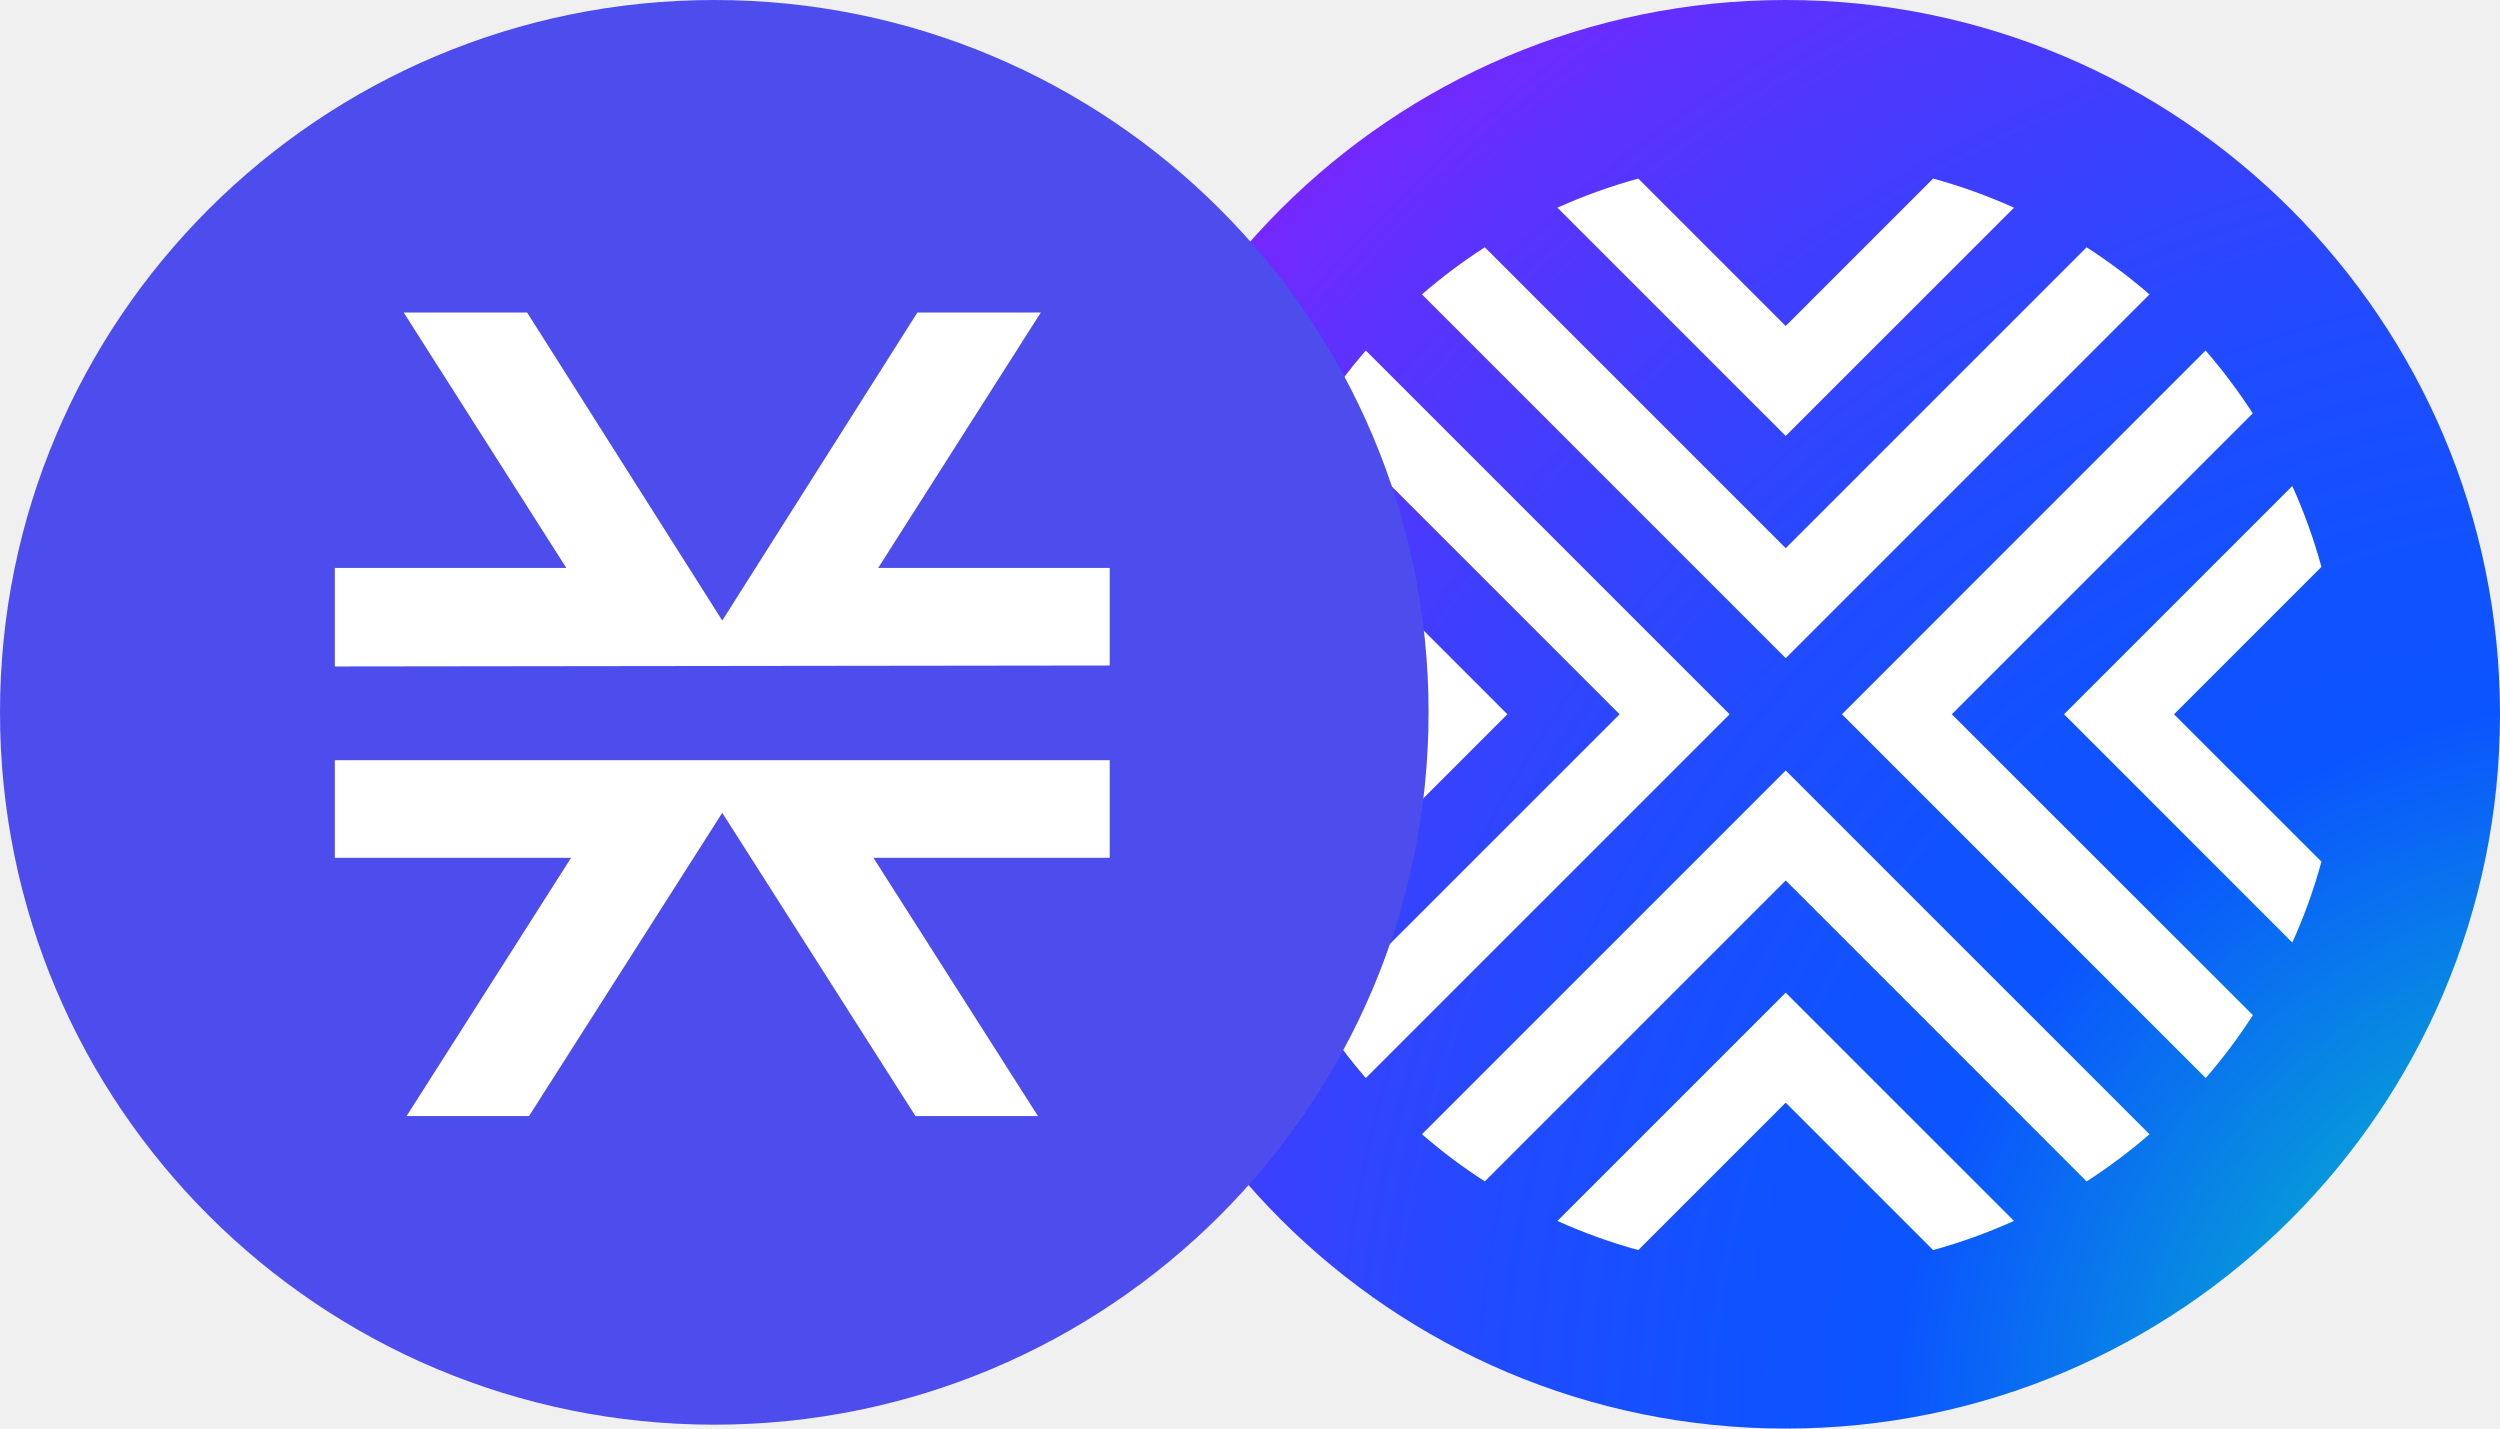
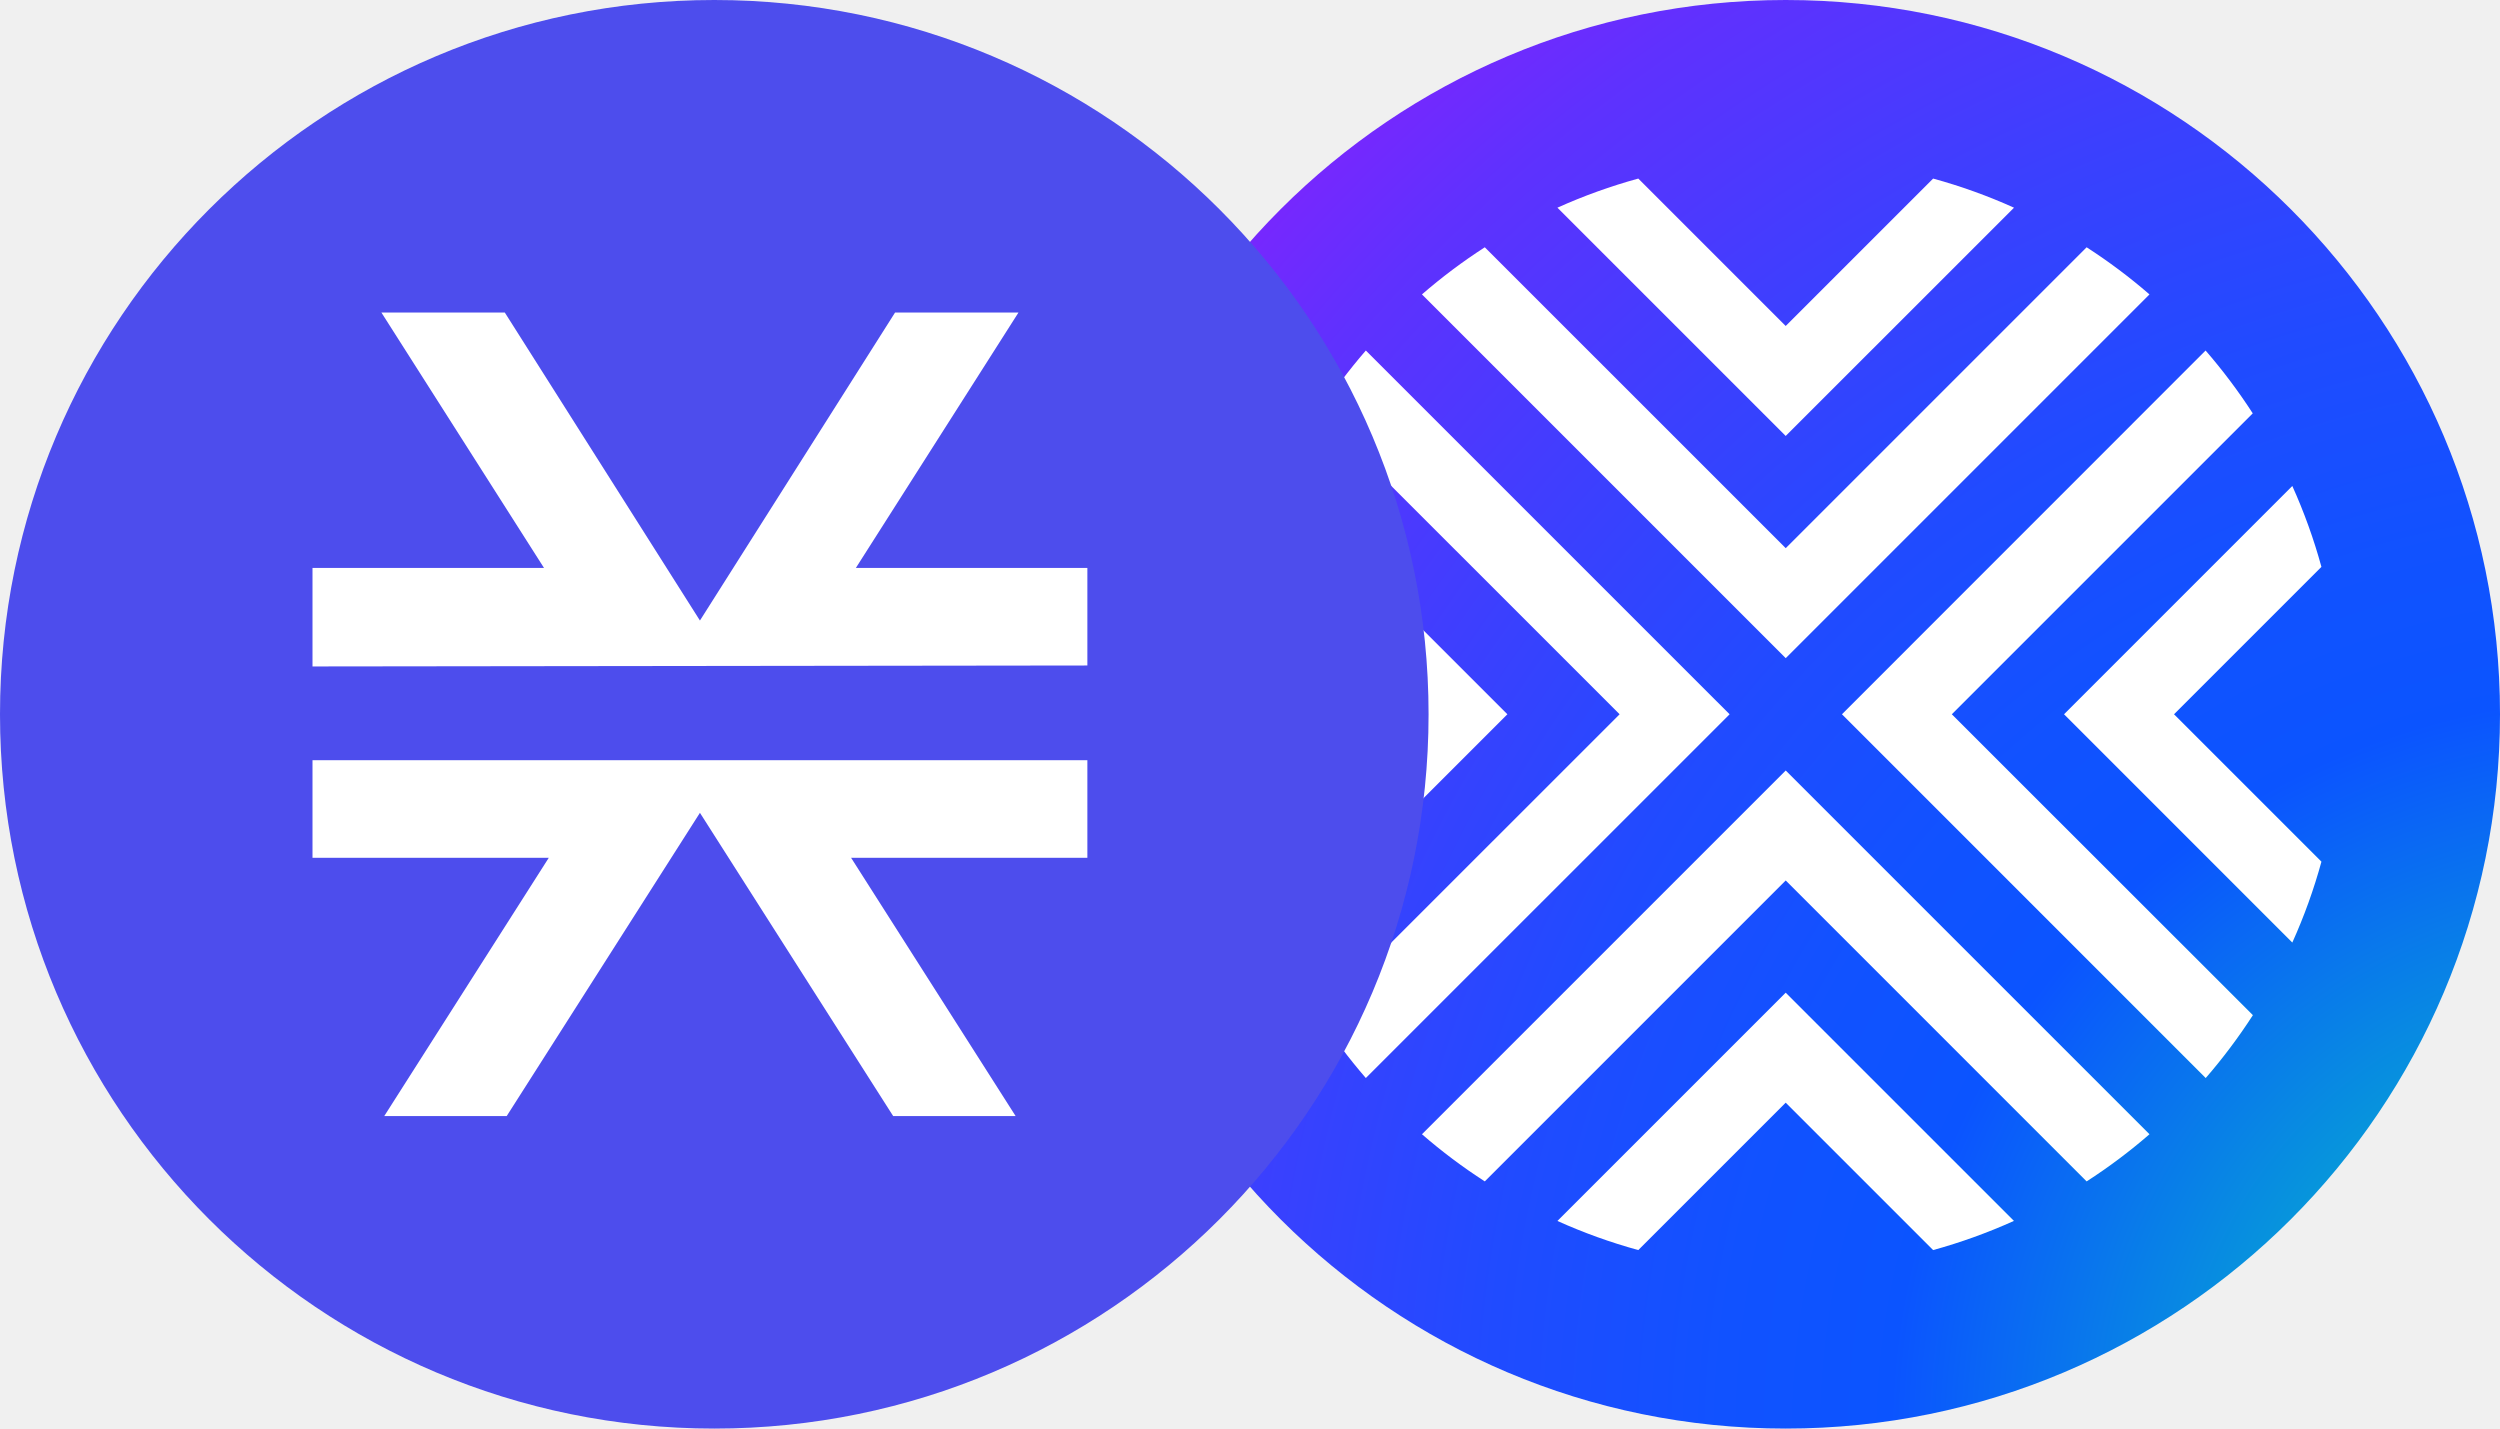
<svg xmlns="http://www.w3.org/2000/svg" width="896" height="512" viewBox="0 0 896 512" fill="none">
  <circle cx="640" cy="256" r="256" fill="url(#paint0_radial_4365_14380)" />
  <path d="M489.516 386.364C483.361 379.26 477.714 371.732 472.615 363.835L580.47 255.996L472.615 148.147C477.717 140.256 483.364 132.731 489.516 125.628L619.89 255.996L489.516 386.364ZM458.437 174.187C454.205 183.56 450.715 193.25 448 203.169L500.83 255.996L448 308.824C450.717 318.742 454.207 328.432 458.437 337.806L540.25 255.996L458.437 174.187ZM640.005 276.144L509.631 406.512C516.728 412.672 524.253 418.319 532.151 423.412L640.005 315.562L747.849 423.412C755.747 418.319 763.272 412.672 770.369 406.512L640.005 276.144ZM721.819 437.601L639.995 355.781L558.181 437.59C567.556 441.818 577.247 445.307 587.164 448.026L639.995 395.198L692.836 448.026C702.753 445.291 712.443 441.791 721.819 437.557V437.601ZM640.005 235.882L770.369 105.514C763.269 99.361 755.744 93.717 747.849 88.625L640.005 196.464L532.151 88.625C524.256 93.717 516.731 99.361 509.631 105.514L640.005 235.882ZM821.563 337.806C825.795 328.433 829.284 318.743 832 308.824L779.17 255.996L832 203.169C829.283 193.247 825.793 183.554 821.563 174.176L739.75 255.996L821.563 337.806ZM699.53 255.996L807.385 148.147C802.286 140.254 796.638 132.729 790.484 125.628L660.154 255.996L790.528 386.364C796.682 379.26 802.33 371.732 807.429 363.835L699.53 255.996ZM639.995 156.245L721.819 74.436C712.444 70.208 702.753 66.719 692.836 64L639.995 116.828L587.164 64C577.248 66.724 567.558 70.213 558.181 74.436L639.995 156.245Z" fill="url(#paint1_radial_4365_14380)" />
  <path d="M489.516 386.364C483.361 379.26 477.714 371.732 472.615 363.835L580.47 255.996L472.615 148.147C477.717 140.256 483.364 132.731 489.516 125.628L619.89 255.996L489.516 386.364ZM458.437 174.187C454.205 183.56 450.715 193.25 448 203.169L500.83 255.996L448 308.824C450.717 318.742 454.207 328.432 458.437 337.806L540.25 255.996L458.437 174.187ZM640.005 276.144L509.631 406.512C516.728 412.672 524.253 418.319 532.151 423.412L640.005 315.562L747.849 423.412C755.747 418.319 763.272 412.672 770.369 406.512L640.005 276.144ZM721.819 437.601L639.995 355.781L558.181 437.59C567.556 441.818 577.247 445.307 587.164 448.026L639.995 395.198L692.836 448.026C702.753 445.291 712.443 441.791 721.819 437.557V437.601ZM640.005 235.882L770.369 105.514C763.269 99.361 755.744 93.717 747.849 88.625L640.005 196.464L532.151 88.625C524.256 93.717 516.731 99.361 509.631 105.514L640.005 235.882ZM821.563 337.806C825.795 328.433 829.284 318.743 832 308.824L779.17 255.996L832 203.169C829.283 193.247 825.793 183.554 821.563 174.176L739.75 255.996L821.563 337.806ZM699.53 255.996L807.385 148.147C802.286 140.254 796.638 132.729 790.484 125.628L660.154 255.996L790.528 386.364C796.682 379.26 802.33 371.732 807.429 363.835L699.53 255.996ZM639.995 156.245L721.819 74.436C712.444 70.208 702.753 66.719 692.836 64L639.995 116.828L587.164 64C577.248 66.724 567.558 70.213 558.181 74.436L639.995 156.245Z" fill="white" />
-   <ellipse cx="256" cy="255.303" rx="256" ry="255.303" fill="#4D4DED" />
-   <path d="M372 400L313.029 307.429H397.714V272.457H120V307.429H204.686L145.714 400H189.6L258.857 291.314L328.114 400H372ZM397.714 238.514V203.543H314.743L373.029 112H328.8L258.857 222.4L188.914 112H144.686L202.971 203.543H120V238.857L397.714 238.514Z" fill="white" />
+   <circle cx="256" cy="256" r="256" fill="#4D4DED" />
+   <path d="M364 400L305.029 307.429H389.714V272.457H112V307.429H196.686L137.714 400H181.6L250.857 291.314L320.114 400H364ZM389.714 238.514V203.543H306.743L365.029 112H320.8L250.857 222.4L180.914 112H136.686L194.971 203.543H112V238.857L389.714 238.514Z" fill="white" />
  <defs>
    <radialGradient id="paint0_radial_4365_14380" cx="0" cy="0" r="1" gradientUnits="userSpaceOnUse" gradientTransform="translate(941.141 513.083) scale(753.77 753.684)">
      <stop stop-color="#02E1B3" />
      <stop offset="0.35" stop-color="#0B54FF" />
      <stop offset="0.43" stop-color="#1152FF" />
      <stop offset="0.54" stop-color="#204BFF" />
      <stop offset="0.66" stop-color="#3B40FE" />
      <stop offset="0.8" stop-color="#5F31FE" />
      <stop offset="0.93" stop-color="#8E1EFD" />
      <stop offset="1" stop-color="#A714FD" />
    </radialGradient>
    <radialGradient id="paint1_radial_4365_14380" cx="0" cy="0" r="1" gradientUnits="userSpaceOnUse" gradientTransform="translate(865.856 448.838) scale(565.328 565.301)">
      <stop stop-color="#02E1B3" />
      <stop offset="0.35" stop-color="#0B54FF" />
      <stop offset="0.43" stop-color="#1152FF" />
      <stop offset="0.54" stop-color="#204BFF" />
      <stop offset="0.66" stop-color="#3B40FE" />
      <stop offset="0.8" stop-color="#5F31FE" />
      <stop offset="0.93" stop-color="#8E1EFD" />
      <stop offset="1" stop-color="#A714FD" />
    </radialGradient>
  </defs>
</svg>
